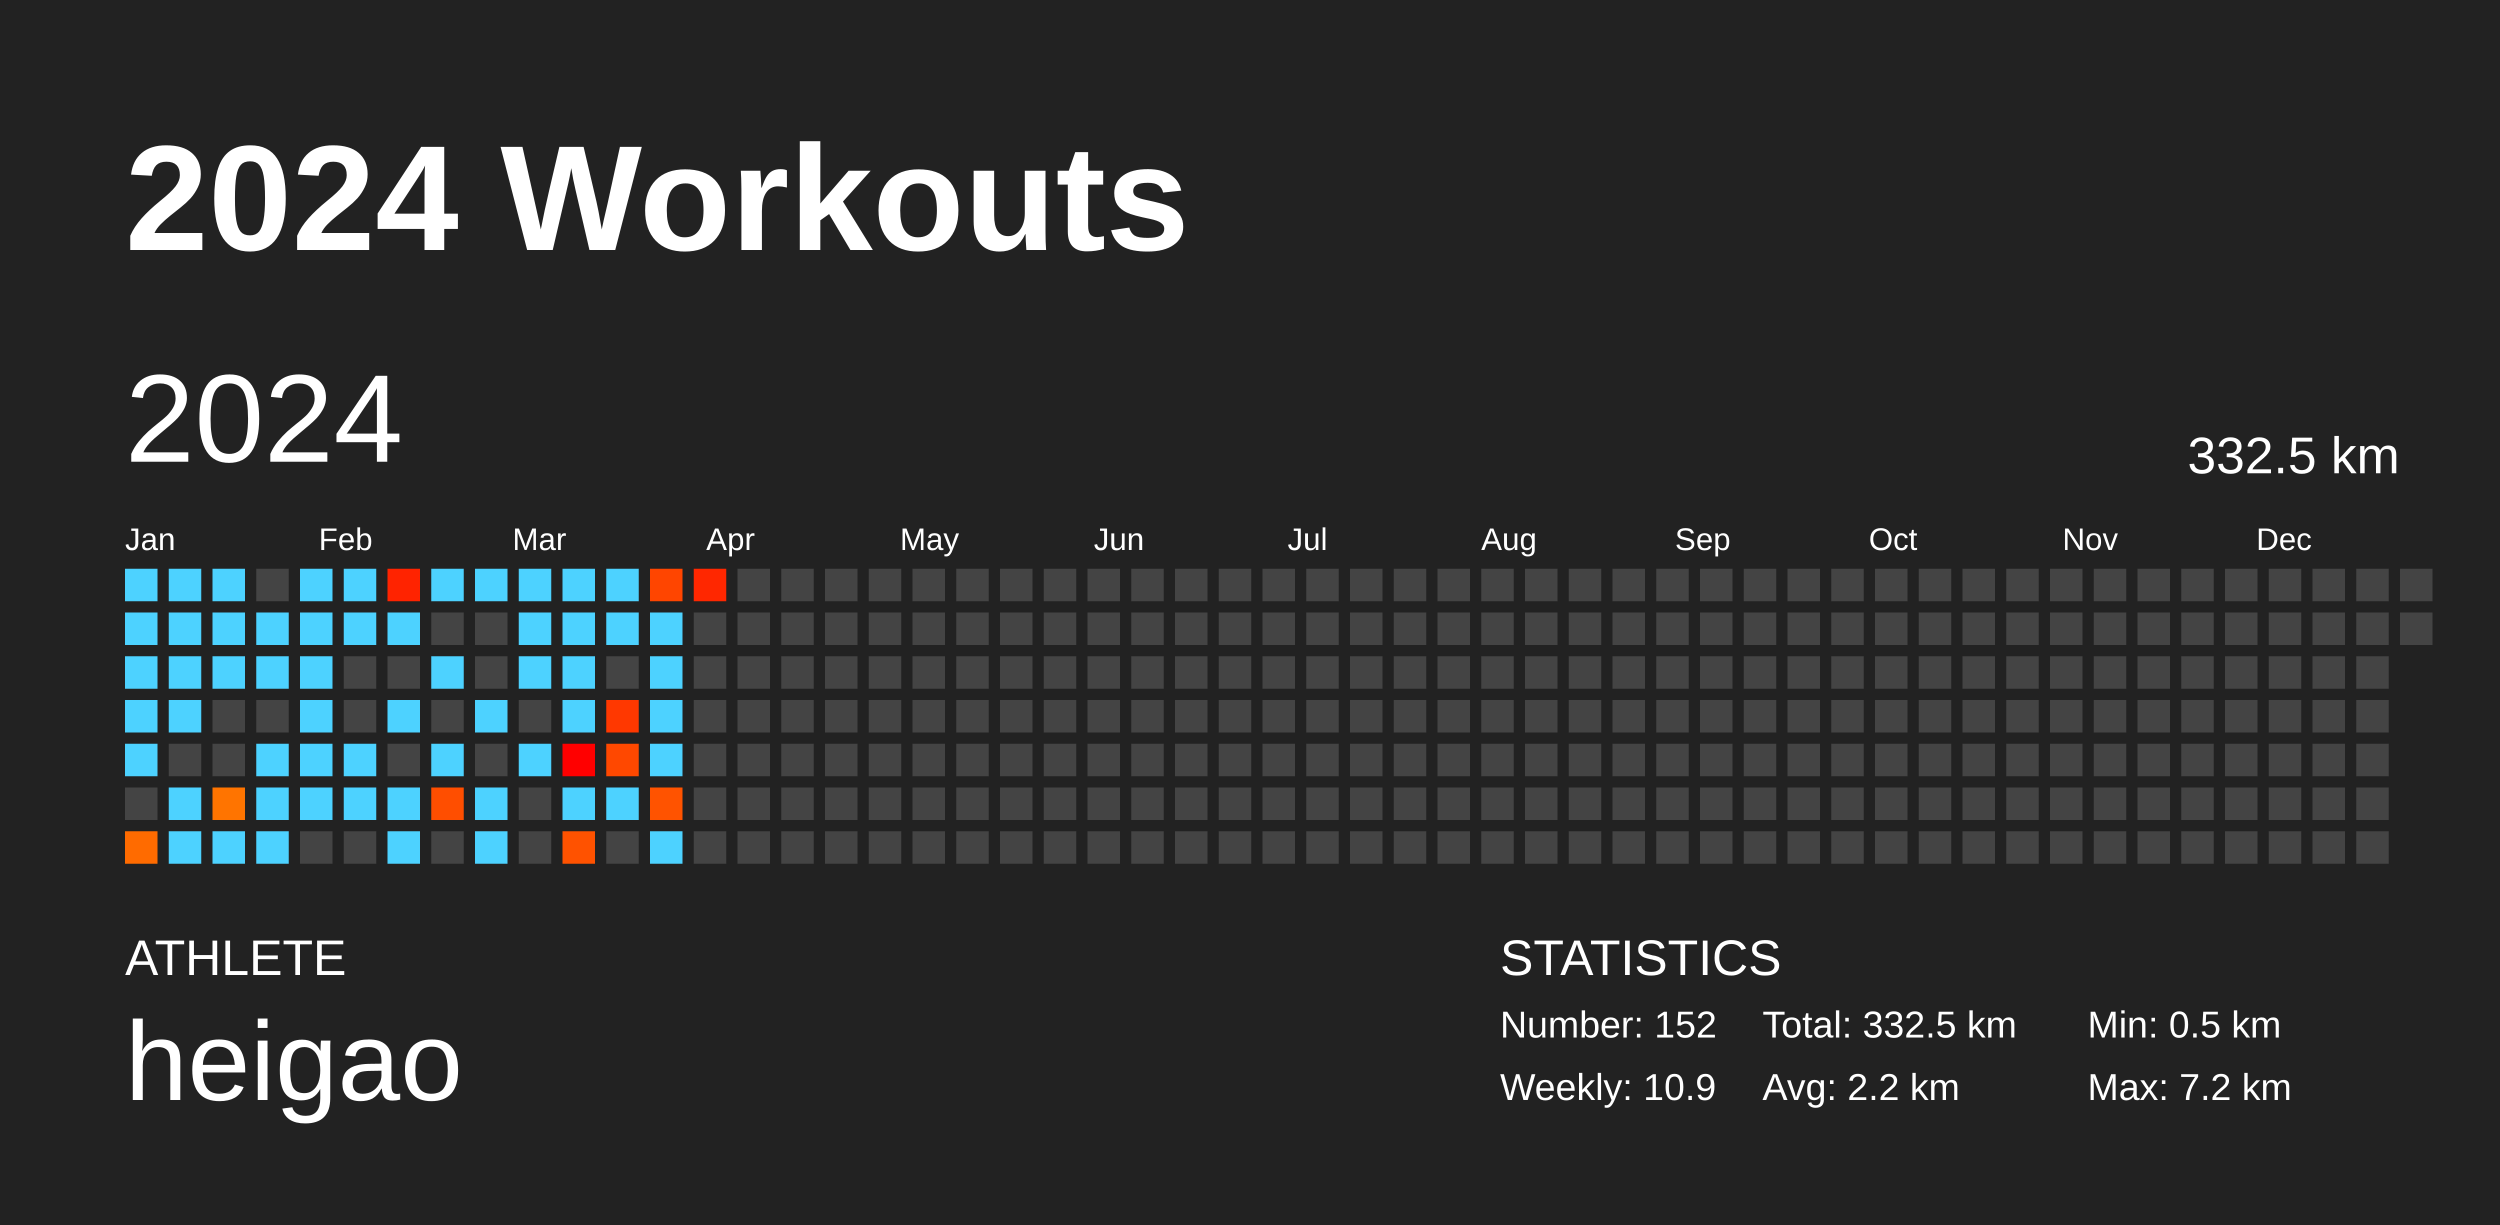
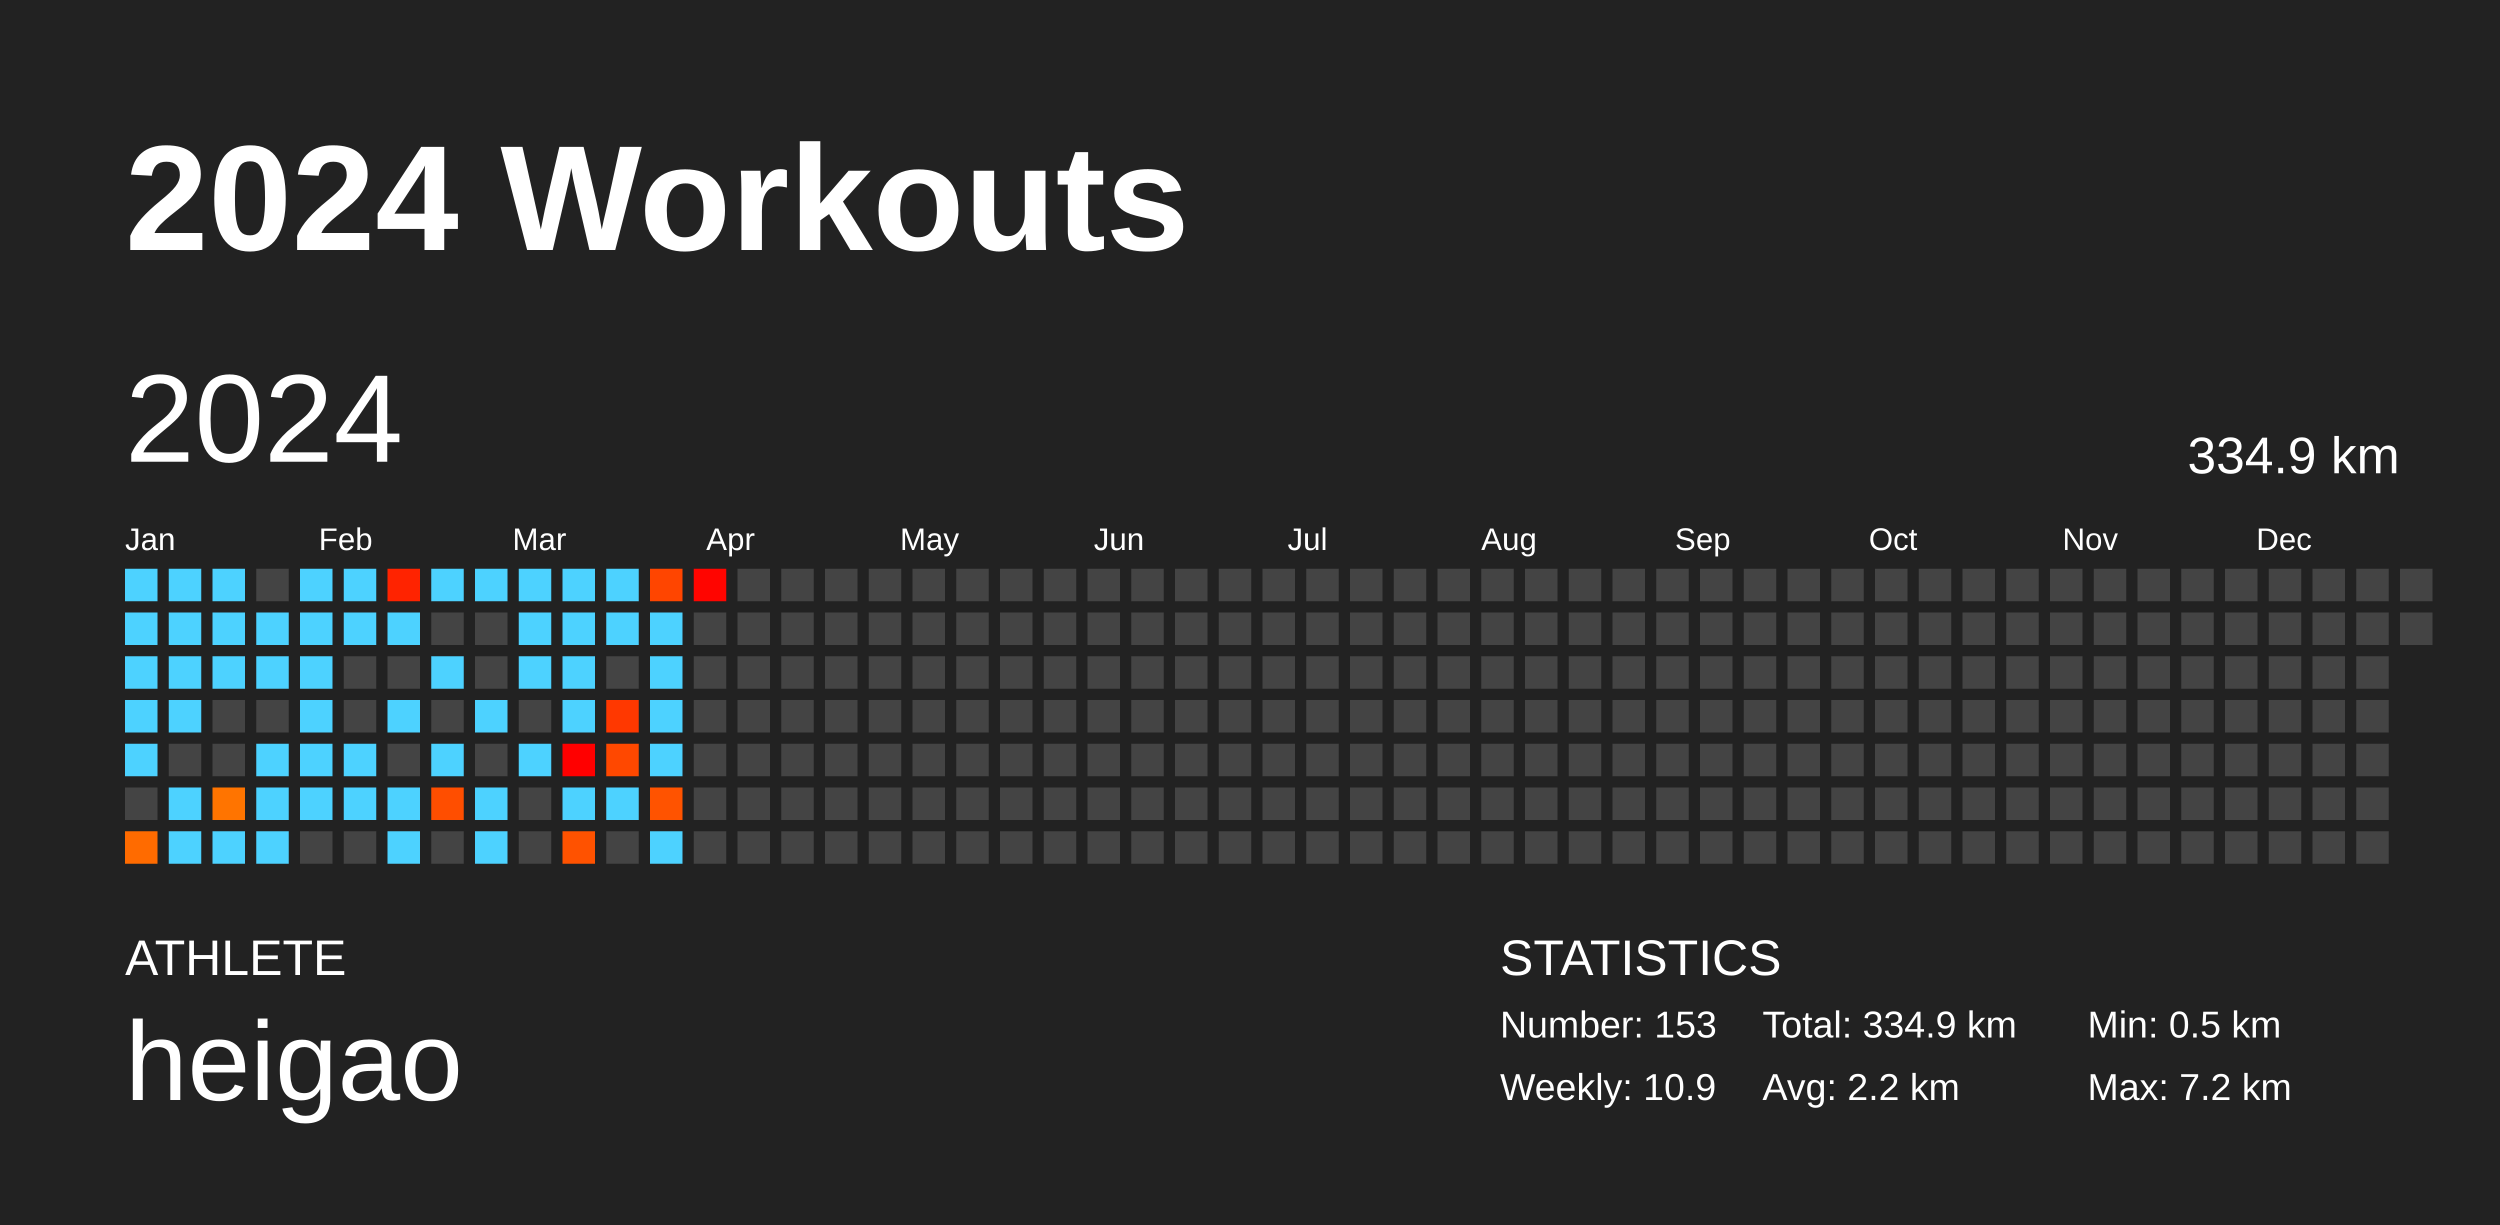
<svg xmlns="http://www.w3.org/2000/svg" baseProfile="full" height="98mm" version="1.1" viewBox="0,0,200,98" width="200mm">
  <defs />
  <rect fill="#222222" height="98" width="200" x="0" y="0" />
  <text fill="#FFFFFF" style="font-size:12px; font-family:Arial; font-weight:bold;" x="10" y="20">2024 Workouts</text>
  <text fill="#FFFFFF" style="font-size:4px; font-family:Arial" x="10" y="78">ATHLETE</text>
  <text fill="#FFFFFF" style="font-size:9px; font-family:Arial" x="10" y="88">heigao</text>
  <text fill="#FFFFFF" style="font-size:4px; font-family:Arial" x="120" y="78">STATISTICS</text>
-   <text fill="#FFFFFF" style="font-size:3px; font-family:Arial" x="120" y="83">Number: 152</text>
+   <text fill="#FFFFFF" style="font-size:3px; font-family:Arial" x="120" y="83">Number: 153</text>
  <text fill="#FFFFFF" style="font-size:3px; font-family:Arial" x="120" y="88">Weekly: 10.9</text>
-   <text fill="#FFFFFF" style="font-size:3px; font-family:Arial" x="141" y="83">Total: 332.5 km</text>
+   <text fill="#FFFFFF" style="font-size:3px; font-family:Arial" x="141" y="83">Total: 334.9 km</text>
  <text fill="#FFFFFF" style="font-size:3px; font-family:Arial" x="141" y="88">Avg: 2.2 km</text>
  <text fill="#FFFFFF" style="font-size:3px; font-family:Arial" x="167" y="83">Min: 0.5 km</text>
  <text fill="#FFFFFF" style="font-size:3px; font-family:Arial" x="167" y="88">Max: 7.2 km</text>
  <text dominant-baseline="hanging" fill="#FFFFFF" style="font-size:10.0px; font-family:Arial;" x="10" y="30">2024</text>
-   <text dominant-baseline="hanging" fill="#FFFFFF" style="font-size:4.125px; font-family:Arial;" x="175" y="35">332.5 km</text>
+   <text dominant-baseline="hanging" fill="#FFFFFF" style="font-size:4.125px; font-family:Arial;" x="175" y="35">334.9 km</text>
  <text fill="#FFFFFF" style="font-size:2.5px; font-family:Arial" x="10.0" y="44">Jan</text>
  <text fill="#FFFFFF" style="font-size:2.5px; font-family:Arial" x="25.5" y="44">Feb</text>
  <text fill="#FFFFFF" style="font-size:2.5px; font-family:Arial" x="41.0" y="44">Mar</text>
  <text fill="#FFFFFF" style="font-size:2.5px; font-family:Arial" x="56.5" y="44">Apr</text>
  <text fill="#FFFFFF" style="font-size:2.5px; font-family:Arial" x="72.0" y="44">May</text>
  <text fill="#FFFFFF" style="font-size:2.5px; font-family:Arial" x="87.5" y="44">Jun</text>
  <text fill="#FFFFFF" style="font-size:2.5px; font-family:Arial" x="103.0" y="44">Jul</text>
  <text fill="#FFFFFF" style="font-size:2.5px; font-family:Arial" x="118.5" y="44">Aug</text>
  <text fill="#FFFFFF" style="font-size:2.5px; font-family:Arial" x="134.0" y="44">Sep</text>
  <text fill="#FFFFFF" style="font-size:2.5px; font-family:Arial" x="149.5" y="44">Oct</text>
  <text fill="#FFFFFF" style="font-size:2.5px; font-family:Arial" x="165.0" y="44">Nov</text>
  <text fill="#FFFFFF" style="font-size:2.5px; font-family:Arial" x="180.5" y="44">Dec</text>
  <rect fill="#4dd2ff" height="2.6" width="2.6" x="10.0" y="45.5" />
  <rect fill="#4dd2ff" height="2.6" width="2.6" x="10.0" y="49.0" />
  <rect fill="#4dd2ff" height="2.6" width="2.6" x="10.0" y="52.5" />
  <rect fill="#4dd2ff" height="2.6" width="2.6" x="10.0" y="56.0" />
  <rect fill="#4dd2ff" height="2.6" width="2.6" x="10.0" y="59.5" />
  <rect fill="#444444" height="2.6" width="2.6" x="10.0" y="63.0" />
  <rect fill="#ff6b00" height="2.6" width="2.6" x="10.0" y="66.5" />
  <rect fill="#4dd2ff" height="2.6" width="2.6" x="13.5" y="45.5" />
  <rect fill="#4dd2ff" height="2.6" width="2.6" x="13.5" y="49.0" />
  <rect fill="#4dd2ff" height="2.6" width="2.6" x="13.5" y="52.5" />
  <rect fill="#4dd2ff" height="2.6" width="2.6" x="13.5" y="56.0" />
  <rect fill="#444444" height="2.6" width="2.6" x="13.5" y="59.5" />
  <rect fill="#4dd2ff" height="2.6" width="2.6" x="13.5" y="63.0" />
  <rect fill="#4dd2ff" height="2.6" width="2.6" x="13.5" y="66.5" />
  <rect fill="#4dd2ff" height="2.6" width="2.6" x="17.0" y="45.5" />
  <rect fill="#4dd2ff" height="2.6" width="2.6" x="17.0" y="49.0" />
  <rect fill="#4dd2ff" height="2.6" width="2.6" x="17.0" y="52.5" />
  <rect fill="#444444" height="2.6" width="2.6" x="17.0" y="56.0" />
  <rect fill="#444444" height="2.6" width="2.6" x="17.0" y="59.5" />
  <rect fill="#ff7400" height="2.6" width="2.6" x="17.0" y="63.0" />
  <rect fill="#4dd2ff" height="2.6" width="2.6" x="17.0" y="66.5" />
  <rect fill="#444444" height="2.6" width="2.6" x="20.5" y="45.5" />
  <rect fill="#4dd2ff" height="2.6" width="2.6" x="20.5" y="49.0" />
  <rect fill="#4dd2ff" height="2.6" width="2.6" x="20.5" y="52.5" />
  <rect fill="#444444" height="2.6" width="2.6" x="20.5" y="56.0" />
  <rect fill="#4dd2ff" height="2.6" width="2.6" x="20.5" y="59.5" />
  <rect fill="#4dd2ff" height="2.6" width="2.6" x="20.5" y="63.0" />
  <rect fill="#4dd2ff" height="2.6" width="2.6" x="20.5" y="66.5" />
  <rect fill="#4dd2ff" height="2.6" width="2.6" x="24.0" y="45.5" />
  <rect fill="#4dd2ff" height="2.6" width="2.6" x="24.0" y="49.0" />
  <rect fill="#4dd2ff" height="2.6" width="2.6" x="24.0" y="52.5" />
  <rect fill="#4dd2ff" height="2.6" width="2.6" x="24.0" y="56.0" />
  <rect fill="#4dd2ff" height="2.6" width="2.6" x="24.0" y="59.5" />
  <rect fill="#4dd2ff" height="2.6" width="2.6" x="24.0" y="63.0" />
  <rect fill="#444444" height="2.6" width="2.6" x="24.0" y="66.5" />
  <rect fill="#4dd2ff" height="2.6" width="2.6" x="27.5" y="45.5" />
  <rect fill="#4dd2ff" height="2.6" width="2.6" x="27.5" y="49.0" />
  <rect fill="#444444" height="2.6" width="2.6" x="27.5" y="52.5" />
  <rect fill="#444444" height="2.6" width="2.6" x="27.5" y="56.0" />
  <rect fill="#4dd2ff" height="2.6" width="2.6" x="27.5" y="59.5" />
  <rect fill="#4dd2ff" height="2.6" width="2.6" x="27.5" y="63.0" />
  <rect fill="#444444" height="2.6" width="2.6" x="27.5" y="66.5" />
  <rect fill="#ff2300" height="2.6" width="2.6" x="31.0" y="45.5" />
  <rect fill="#4dd2ff" height="2.6" width="2.6" x="31.0" y="49.0" />
  <rect fill="#444444" height="2.6" width="2.6" x="31.0" y="52.5" />
  <rect fill="#4dd2ff" height="2.6" width="2.6" x="31.0" y="56.0" />
  <rect fill="#444444" height="2.6" width="2.6" x="31.0" y="59.5" />
  <rect fill="#4dd2ff" height="2.6" width="2.6" x="31.0" y="63.0" />
  <rect fill="#4dd2ff" height="2.6" width="2.6" x="31.0" y="66.5" />
  <rect fill="#4dd2ff" height="2.6" width="2.6" x="34.5" y="45.5" />
  <rect fill="#444444" height="2.6" width="2.6" x="34.5" y="49.0" />
  <rect fill="#4dd2ff" height="2.6" width="2.6" x="34.5" y="52.5" />
  <rect fill="#444444" height="2.6" width="2.6" x="34.5" y="56.0" />
  <rect fill="#4dd2ff" height="2.6" width="2.6" x="34.5" y="59.5" />
  <rect fill="#ff4e00" height="2.6" width="2.6" x="34.5" y="63.0" />
  <rect fill="#444444" height="2.6" width="2.6" x="34.5" y="66.5" />
  <rect fill="#4dd2ff" height="2.6" width="2.6" x="38.0" y="45.5" />
  <rect fill="#444444" height="2.6" width="2.6" x="38.0" y="49.0" />
  <rect fill="#444444" height="2.6" width="2.6" x="38.0" y="52.5" />
  <rect fill="#4dd2ff" height="2.6" width="2.6" x="38.0" y="56.0" />
  <rect fill="#444444" height="2.6" width="2.6" x="38.0" y="59.5" />
  <rect fill="#4dd2ff" height="2.6" width="2.6" x="38.0" y="63.0" />
  <rect fill="#4dd2ff" height="2.6" width="2.6" x="38.0" y="66.5" />
  <rect fill="#4dd2ff" height="2.6" width="2.6" x="41.5" y="45.5" />
  <rect fill="#4dd2ff" height="2.6" width="2.6" x="41.5" y="49.0" />
  <rect fill="#4dd2ff" height="2.6" width="2.6" x="41.5" y="52.5" />
  <rect fill="#444444" height="2.6" width="2.6" x="41.5" y="56.0" />
  <rect fill="#4dd2ff" height="2.6" width="2.6" x="41.5" y="59.5" />
  <rect fill="#444444" height="2.6" width="2.6" x="41.5" y="63.0" />
  <rect fill="#444444" height="2.6" width="2.6" x="41.5" y="66.5" />
  <rect fill="#4dd2ff" height="2.6" width="2.6" x="45.0" y="45.5" />
  <rect fill="#4dd2ff" height="2.6" width="2.6" x="45.0" y="49.0" />
  <rect fill="#4dd2ff" height="2.6" width="2.6" x="45.0" y="52.5" />
  <rect fill="#4dd2ff" height="2.6" width="2.6" x="45.0" y="56.0" />
  <rect fill="#ff0000" height="2.6" width="2.6" x="45.0" y="59.5" />
  <rect fill="#4dd2ff" height="2.6" width="2.6" x="45.0" y="63.0" />
  <rect fill="#ff5200" height="2.6" width="2.6" x="45.0" y="66.5" />
  <rect fill="#4dd2ff" height="2.6" width="2.6" x="48.5" y="45.5" />
  <rect fill="#4dd2ff" height="2.6" width="2.6" x="48.5" y="49.0" />
  <rect fill="#444444" height="2.6" width="2.6" x="48.5" y="52.5" />
  <rect fill="#ff3800" height="2.6" width="2.6" x="48.5" y="56.0" />
  <rect fill="#ff4800" height="2.6" width="2.6" x="48.5" y="59.5" />
  <rect fill="#4dd2ff" height="2.6" width="2.6" x="48.5" y="63.0" />
  <rect fill="#444444" height="2.6" width="2.6" x="48.5" y="66.5" />
  <rect fill="#ff4500" height="2.6" width="2.6" x="52.0" y="45.5" />
  <rect fill="#4dd2ff" height="2.6" width="2.6" x="52.0" y="49.0" />
  <rect fill="#4dd2ff" height="2.6" width="2.6" x="52.0" y="52.5" />
  <rect fill="#4dd2ff" height="2.6" width="2.6" x="52.0" y="56.0" />
  <rect fill="#4dd2ff" height="2.6" width="2.6" x="52.0" y="59.5" />
  <rect fill="#ff5300" height="2.6" width="2.6" x="52.0" y="63.0" />
  <rect fill="#4dd2ff" height="2.6" width="2.6" x="52.0" y="66.5" />
-   <rect fill="#ff2700" height="2.6" width="2.6" x="55.5" y="45.5" />
+   <rect fill="#ff0500" height="2.6" width="2.6" x="55.5" y="45.5" />
  <rect fill="#444444" height="2.6" width="2.6" x="55.5" y="49.0" />
  <rect fill="#444444" height="2.6" width="2.6" x="55.5" y="52.5" />
  <rect fill="#444444" height="2.6" width="2.6" x="55.5" y="56.0" />
  <rect fill="#444444" height="2.6" width="2.6" x="55.5" y="59.5" />
  <rect fill="#444444" height="2.6" width="2.6" x="55.5" y="63.0" />
  <rect fill="#444444" height="2.6" width="2.6" x="55.5" y="66.5" />
  <rect fill="#444444" height="2.6" width="2.6" x="59.0" y="45.5" />
  <rect fill="#444444" height="2.6" width="2.6" x="59.0" y="49.0" />
  <rect fill="#444444" height="2.6" width="2.6" x="59.0" y="52.5" />
  <rect fill="#444444" height="2.6" width="2.6" x="59.0" y="56.0" />
  <rect fill="#444444" height="2.6" width="2.6" x="59.0" y="59.5" />
  <rect fill="#444444" height="2.6" width="2.6" x="59.0" y="63.0" />
  <rect fill="#444444" height="2.6" width="2.6" x="59.0" y="66.5" />
  <rect fill="#444444" height="2.6" width="2.6" x="62.5" y="45.5" />
  <rect fill="#444444" height="2.6" width="2.6" x="62.5" y="49.0" />
  <rect fill="#444444" height="2.6" width="2.6" x="62.5" y="52.5" />
  <rect fill="#444444" height="2.6" width="2.6" x="62.5" y="56.0" />
  <rect fill="#444444" height="2.6" width="2.6" x="62.5" y="59.5" />
  <rect fill="#444444" height="2.6" width="2.6" x="62.5" y="63.0" />
  <rect fill="#444444" height="2.6" width="2.6" x="62.5" y="66.5" />
  <rect fill="#444444" height="2.6" width="2.6" x="66.0" y="45.5" />
  <rect fill="#444444" height="2.6" width="2.6" x="66.0" y="49.0" />
  <rect fill="#444444" height="2.6" width="2.6" x="66.0" y="52.5" />
  <rect fill="#444444" height="2.6" width="2.6" x="66.0" y="56.0" />
  <rect fill="#444444" height="2.6" width="2.6" x="66.0" y="59.5" />
  <rect fill="#444444" height="2.6" width="2.6" x="66.0" y="63.0" />
  <rect fill="#444444" height="2.6" width="2.6" x="66.0" y="66.5" />
  <rect fill="#444444" height="2.6" width="2.6" x="69.5" y="45.5" />
  <rect fill="#444444" height="2.6" width="2.6" x="69.5" y="49.0" />
  <rect fill="#444444" height="2.6" width="2.6" x="69.5" y="52.5" />
  <rect fill="#444444" height="2.6" width="2.6" x="69.5" y="56.0" />
  <rect fill="#444444" height="2.6" width="2.6" x="69.5" y="59.5" />
  <rect fill="#444444" height="2.6" width="2.6" x="69.5" y="63.0" />
  <rect fill="#444444" height="2.6" width="2.6" x="69.5" y="66.5" />
  <rect fill="#444444" height="2.6" width="2.6" x="73.0" y="45.5" />
  <rect fill="#444444" height="2.6" width="2.6" x="73.0" y="49.0" />
  <rect fill="#444444" height="2.6" width="2.6" x="73.0" y="52.5" />
  <rect fill="#444444" height="2.6" width="2.6" x="73.0" y="56.0" />
  <rect fill="#444444" height="2.6" width="2.6" x="73.0" y="59.5" />
  <rect fill="#444444" height="2.6" width="2.6" x="73.0" y="63.0" />
  <rect fill="#444444" height="2.6" width="2.6" x="73.0" y="66.5" />
  <rect fill="#444444" height="2.6" width="2.6" x="76.5" y="45.5" />
  <rect fill="#444444" height="2.6" width="2.6" x="76.5" y="49.0" />
  <rect fill="#444444" height="2.6" width="2.6" x="76.5" y="52.5" />
  <rect fill="#444444" height="2.6" width="2.6" x="76.5" y="56.0" />
  <rect fill="#444444" height="2.6" width="2.6" x="76.5" y="59.5" />
  <rect fill="#444444" height="2.6" width="2.6" x="76.5" y="63.0" />
  <rect fill="#444444" height="2.6" width="2.6" x="76.5" y="66.5" />
  <rect fill="#444444" height="2.6" width="2.6" x="80.0" y="45.5" />
  <rect fill="#444444" height="2.6" width="2.6" x="80.0" y="49.0" />
  <rect fill="#444444" height="2.6" width="2.6" x="80.0" y="52.5" />
  <rect fill="#444444" height="2.6" width="2.6" x="80.0" y="56.0" />
  <rect fill="#444444" height="2.6" width="2.6" x="80.0" y="59.5" />
  <rect fill="#444444" height="2.6" width="2.6" x="80.0" y="63.0" />
  <rect fill="#444444" height="2.6" width="2.6" x="80.0" y="66.5" />
  <rect fill="#444444" height="2.6" width="2.6" x="83.5" y="45.5" />
  <rect fill="#444444" height="2.6" width="2.6" x="83.5" y="49.0" />
  <rect fill="#444444" height="2.6" width="2.6" x="83.5" y="52.5" />
  <rect fill="#444444" height="2.6" width="2.6" x="83.5" y="56.0" />
  <rect fill="#444444" height="2.6" width="2.6" x="83.5" y="59.5" />
  <rect fill="#444444" height="2.6" width="2.6" x="83.5" y="63.0" />
  <rect fill="#444444" height="2.6" width="2.6" x="83.5" y="66.5" />
  <rect fill="#444444" height="2.6" width="2.6" x="87.0" y="45.5" />
  <rect fill="#444444" height="2.6" width="2.6" x="87.0" y="49.0" />
  <rect fill="#444444" height="2.6" width="2.6" x="87.0" y="52.5" />
  <rect fill="#444444" height="2.6" width="2.6" x="87.0" y="56.0" />
  <rect fill="#444444" height="2.6" width="2.6" x="87.0" y="59.5" />
  <rect fill="#444444" height="2.6" width="2.6" x="87.0" y="63.0" />
  <rect fill="#444444" height="2.6" width="2.6" x="87.0" y="66.5" />
  <rect fill="#444444" height="2.6" width="2.6" x="90.5" y="45.5" />
  <rect fill="#444444" height="2.6" width="2.6" x="90.5" y="49.0" />
  <rect fill="#444444" height="2.6" width="2.6" x="90.5" y="52.5" />
  <rect fill="#444444" height="2.6" width="2.6" x="90.5" y="56.0" />
  <rect fill="#444444" height="2.6" width="2.6" x="90.5" y="59.5" />
  <rect fill="#444444" height="2.6" width="2.6" x="90.5" y="63.0" />
  <rect fill="#444444" height="2.6" width="2.6" x="90.5" y="66.5" />
  <rect fill="#444444" height="2.6" width="2.6" x="94.0" y="45.5" />
  <rect fill="#444444" height="2.6" width="2.6" x="94.0" y="49.0" />
  <rect fill="#444444" height="2.6" width="2.6" x="94.0" y="52.5" />
  <rect fill="#444444" height="2.6" width="2.6" x="94.0" y="56.0" />
  <rect fill="#444444" height="2.6" width="2.6" x="94.0" y="59.5" />
  <rect fill="#444444" height="2.6" width="2.6" x="94.0" y="63.0" />
  <rect fill="#444444" height="2.6" width="2.6" x="94.0" y="66.5" />
  <rect fill="#444444" height="2.6" width="2.6" x="97.5" y="45.5" />
  <rect fill="#444444" height="2.6" width="2.6" x="97.5" y="49.0" />
  <rect fill="#444444" height="2.6" width="2.6" x="97.5" y="52.5" />
  <rect fill="#444444" height="2.6" width="2.6" x="97.5" y="56.0" />
  <rect fill="#444444" height="2.6" width="2.6" x="97.5" y="59.5" />
  <rect fill="#444444" height="2.6" width="2.6" x="97.5" y="63.0" />
  <rect fill="#444444" height="2.6" width="2.6" x="97.5" y="66.5" />
  <rect fill="#444444" height="2.6" width="2.6" x="101.0" y="45.5" />
  <rect fill="#444444" height="2.6" width="2.6" x="101.0" y="49.0" />
  <rect fill="#444444" height="2.6" width="2.6" x="101.0" y="52.5" />
  <rect fill="#444444" height="2.6" width="2.6" x="101.0" y="56.0" />
  <rect fill="#444444" height="2.6" width="2.6" x="101.0" y="59.5" />
  <rect fill="#444444" height="2.6" width="2.6" x="101.0" y="63.0" />
  <rect fill="#444444" height="2.6" width="2.6" x="101.0" y="66.5" />
  <rect fill="#444444" height="2.6" width="2.6" x="104.5" y="45.5" />
  <rect fill="#444444" height="2.6" width="2.6" x="104.5" y="49.0" />
  <rect fill="#444444" height="2.6" width="2.6" x="104.5" y="52.5" />
  <rect fill="#444444" height="2.6" width="2.6" x="104.5" y="56.0" />
  <rect fill="#444444" height="2.6" width="2.6" x="104.5" y="59.5" />
  <rect fill="#444444" height="2.6" width="2.6" x="104.5" y="63.0" />
  <rect fill="#444444" height="2.6" width="2.6" x="104.5" y="66.5" />
  <rect fill="#444444" height="2.6" width="2.6" x="108.0" y="45.5" />
  <rect fill="#444444" height="2.6" width="2.6" x="108.0" y="49.0" />
  <rect fill="#444444" height="2.6" width="2.6" x="108.0" y="52.5" />
  <rect fill="#444444" height="2.6" width="2.6" x="108.0" y="56.0" />
  <rect fill="#444444" height="2.6" width="2.6" x="108.0" y="59.5" />
  <rect fill="#444444" height="2.6" width="2.6" x="108.0" y="63.0" />
  <rect fill="#444444" height="2.6" width="2.6" x="108.0" y="66.5" />
  <rect fill="#444444" height="2.6" width="2.6" x="111.5" y="45.5" />
  <rect fill="#444444" height="2.6" width="2.6" x="111.5" y="49.0" />
  <rect fill="#444444" height="2.6" width="2.6" x="111.5" y="52.5" />
  <rect fill="#444444" height="2.6" width="2.6" x="111.5" y="56.0" />
  <rect fill="#444444" height="2.6" width="2.6" x="111.5" y="59.5" />
  <rect fill="#444444" height="2.6" width="2.6" x="111.5" y="63.0" />
  <rect fill="#444444" height="2.6" width="2.6" x="111.5" y="66.5" />
  <rect fill="#444444" height="2.6" width="2.6" x="115.0" y="45.5" />
  <rect fill="#444444" height="2.6" width="2.6" x="115.0" y="49.0" />
  <rect fill="#444444" height="2.6" width="2.6" x="115.0" y="52.5" />
  <rect fill="#444444" height="2.6" width="2.6" x="115.0" y="56.0" />
  <rect fill="#444444" height="2.6" width="2.6" x="115.0" y="59.5" />
  <rect fill="#444444" height="2.6" width="2.6" x="115.0" y="63.0" />
  <rect fill="#444444" height="2.6" width="2.6" x="115.0" y="66.5" />
  <rect fill="#444444" height="2.6" width="2.6" x="118.5" y="45.5" />
  <rect fill="#444444" height="2.6" width="2.6" x="118.5" y="49.0" />
  <rect fill="#444444" height="2.6" width="2.6" x="118.5" y="52.5" />
  <rect fill="#444444" height="2.6" width="2.6" x="118.5" y="56.0" />
  <rect fill="#444444" height="2.6" width="2.6" x="118.5" y="59.5" />
  <rect fill="#444444" height="2.6" width="2.6" x="118.5" y="63.0" />
  <rect fill="#444444" height="2.6" width="2.6" x="118.5" y="66.5" />
  <rect fill="#444444" height="2.6" width="2.6" x="122.0" y="45.5" />
  <rect fill="#444444" height="2.6" width="2.6" x="122.0" y="49.0" />
  <rect fill="#444444" height="2.6" width="2.6" x="122.0" y="52.5" />
  <rect fill="#444444" height="2.6" width="2.6" x="122.0" y="56.0" />
  <rect fill="#444444" height="2.6" width="2.6" x="122.0" y="59.5" />
  <rect fill="#444444" height="2.6" width="2.6" x="122.0" y="63.0" />
  <rect fill="#444444" height="2.6" width="2.6" x="122.0" y="66.5" />
  <rect fill="#444444" height="2.6" width="2.6" x="125.5" y="45.5" />
  <rect fill="#444444" height="2.6" width="2.6" x="125.5" y="49.0" />
  <rect fill="#444444" height="2.6" width="2.6" x="125.5" y="52.5" />
  <rect fill="#444444" height="2.6" width="2.6" x="125.5" y="56.0" />
  <rect fill="#444444" height="2.6" width="2.6" x="125.5" y="59.5" />
  <rect fill="#444444" height="2.6" width="2.6" x="125.5" y="63.0" />
  <rect fill="#444444" height="2.6" width="2.6" x="125.5" y="66.5" />
  <rect fill="#444444" height="2.6" width="2.6" x="129.0" y="45.5" />
  <rect fill="#444444" height="2.6" width="2.6" x="129.0" y="49.0" />
  <rect fill="#444444" height="2.6" width="2.6" x="129.0" y="52.5" />
  <rect fill="#444444" height="2.6" width="2.6" x="129.0" y="56.0" />
  <rect fill="#444444" height="2.6" width="2.6" x="129.0" y="59.5" />
  <rect fill="#444444" height="2.6" width="2.6" x="129.0" y="63.0" />
  <rect fill="#444444" height="2.6" width="2.6" x="129.0" y="66.5" />
  <rect fill="#444444" height="2.6" width="2.6" x="132.5" y="45.5" />
  <rect fill="#444444" height="2.6" width="2.6" x="132.5" y="49.0" />
  <rect fill="#444444" height="2.6" width="2.6" x="132.5" y="52.5" />
  <rect fill="#444444" height="2.6" width="2.6" x="132.5" y="56.0" />
  <rect fill="#444444" height="2.6" width="2.6" x="132.5" y="59.5" />
  <rect fill="#444444" height="2.6" width="2.6" x="132.5" y="63.0" />
  <rect fill="#444444" height="2.6" width="2.6" x="132.5" y="66.5" />
  <rect fill="#444444" height="2.6" width="2.6" x="136.0" y="45.5" />
  <rect fill="#444444" height="2.6" width="2.6" x="136.0" y="49.0" />
  <rect fill="#444444" height="2.6" width="2.6" x="136.0" y="52.5" />
  <rect fill="#444444" height="2.6" width="2.6" x="136.0" y="56.0" />
  <rect fill="#444444" height="2.6" width="2.6" x="136.0" y="59.5" />
  <rect fill="#444444" height="2.6" width="2.6" x="136.0" y="63.0" />
  <rect fill="#444444" height="2.6" width="2.6" x="136.0" y="66.5" />
  <rect fill="#444444" height="2.6" width="2.6" x="139.5" y="45.5" />
  <rect fill="#444444" height="2.6" width="2.6" x="139.5" y="49.0" />
  <rect fill="#444444" height="2.6" width="2.6" x="139.5" y="52.5" />
  <rect fill="#444444" height="2.6" width="2.6" x="139.5" y="56.0" />
  <rect fill="#444444" height="2.6" width="2.6" x="139.5" y="59.5" />
  <rect fill="#444444" height="2.6" width="2.6" x="139.5" y="63.0" />
  <rect fill="#444444" height="2.6" width="2.6" x="139.5" y="66.5" />
  <rect fill="#444444" height="2.6" width="2.6" x="143.0" y="45.5" />
  <rect fill="#444444" height="2.6" width="2.6" x="143.0" y="49.0" />
  <rect fill="#444444" height="2.6" width="2.6" x="143.0" y="52.5" />
  <rect fill="#444444" height="2.6" width="2.6" x="143.0" y="56.0" />
  <rect fill="#444444" height="2.6" width="2.6" x="143.0" y="59.5" />
  <rect fill="#444444" height="2.6" width="2.6" x="143.0" y="63.0" />
  <rect fill="#444444" height="2.6" width="2.6" x="143.0" y="66.5" />
  <rect fill="#444444" height="2.6" width="2.6" x="146.5" y="45.5" />
  <rect fill="#444444" height="2.6" width="2.6" x="146.5" y="49.0" />
  <rect fill="#444444" height="2.6" width="2.6" x="146.5" y="52.5" />
  <rect fill="#444444" height="2.6" width="2.6" x="146.5" y="56.0" />
  <rect fill="#444444" height="2.6" width="2.6" x="146.5" y="59.5" />
  <rect fill="#444444" height="2.6" width="2.6" x="146.5" y="63.0" />
  <rect fill="#444444" height="2.6" width="2.6" x="146.5" y="66.5" />
  <rect fill="#444444" height="2.6" width="2.6" x="150.0" y="45.5" />
  <rect fill="#444444" height="2.6" width="2.6" x="150.0" y="49.0" />
  <rect fill="#444444" height="2.6" width="2.6" x="150.0" y="52.5" />
  <rect fill="#444444" height="2.6" width="2.6" x="150.0" y="56.0" />
  <rect fill="#444444" height="2.6" width="2.6" x="150.0" y="59.5" />
  <rect fill="#444444" height="2.6" width="2.6" x="150.0" y="63.0" />
  <rect fill="#444444" height="2.6" width="2.6" x="150.0" y="66.5" />
  <rect fill="#444444" height="2.6" width="2.6" x="153.5" y="45.5" />
  <rect fill="#444444" height="2.6" width="2.6" x="153.5" y="49.0" />
  <rect fill="#444444" height="2.6" width="2.6" x="153.5" y="52.5" />
  <rect fill="#444444" height="2.6" width="2.6" x="153.5" y="56.0" />
  <rect fill="#444444" height="2.6" width="2.6" x="153.5" y="59.5" />
  <rect fill="#444444" height="2.6" width="2.6" x="153.5" y="63.0" />
  <rect fill="#444444" height="2.6" width="2.6" x="153.5" y="66.5" />
  <rect fill="#444444" height="2.6" width="2.6" x="157.0" y="45.5" />
  <rect fill="#444444" height="2.6" width="2.6" x="157.0" y="49.0" />
  <rect fill="#444444" height="2.6" width="2.6" x="157.0" y="52.5" />
  <rect fill="#444444" height="2.6" width="2.6" x="157.0" y="56.0" />
  <rect fill="#444444" height="2.6" width="2.6" x="157.0" y="59.5" />
  <rect fill="#444444" height="2.6" width="2.6" x="157.0" y="63.0" />
  <rect fill="#444444" height="2.6" width="2.6" x="157.0" y="66.5" />
  <rect fill="#444444" height="2.6" width="2.6" x="160.5" y="45.5" />
  <rect fill="#444444" height="2.6" width="2.6" x="160.5" y="49.0" />
  <rect fill="#444444" height="2.6" width="2.6" x="160.5" y="52.5" />
  <rect fill="#444444" height="2.6" width="2.6" x="160.5" y="56.0" />
  <rect fill="#444444" height="2.6" width="2.6" x="160.5" y="59.5" />
  <rect fill="#444444" height="2.6" width="2.6" x="160.5" y="63.0" />
  <rect fill="#444444" height="2.6" width="2.6" x="160.5" y="66.5" />
  <rect fill="#444444" height="2.6" width="2.6" x="164.0" y="45.5" />
  <rect fill="#444444" height="2.6" width="2.6" x="164.0" y="49.0" />
  <rect fill="#444444" height="2.6" width="2.6" x="164.0" y="52.5" />
  <rect fill="#444444" height="2.6" width="2.6" x="164.0" y="56.0" />
  <rect fill="#444444" height="2.6" width="2.6" x="164.0" y="59.5" />
  <rect fill="#444444" height="2.6" width="2.6" x="164.0" y="63.0" />
  <rect fill="#444444" height="2.6" width="2.6" x="164.0" y="66.5" />
  <rect fill="#444444" height="2.6" width="2.6" x="167.5" y="45.5" />
  <rect fill="#444444" height="2.6" width="2.6" x="167.5" y="49.0" />
  <rect fill="#444444" height="2.6" width="2.6" x="167.5" y="52.5" />
  <rect fill="#444444" height="2.6" width="2.6" x="167.5" y="56.0" />
  <rect fill="#444444" height="2.6" width="2.6" x="167.5" y="59.5" />
  <rect fill="#444444" height="2.6" width="2.6" x="167.5" y="63.0" />
  <rect fill="#444444" height="2.6" width="2.6" x="167.5" y="66.5" />
  <rect fill="#444444" height="2.6" width="2.6" x="171.0" y="45.5" />
  <rect fill="#444444" height="2.6" width="2.6" x="171.0" y="49.0" />
  <rect fill="#444444" height="2.6" width="2.6" x="171.0" y="52.5" />
  <rect fill="#444444" height="2.6" width="2.6" x="171.0" y="56.0" />
  <rect fill="#444444" height="2.6" width="2.6" x="171.0" y="59.5" />
  <rect fill="#444444" height="2.6" width="2.6" x="171.0" y="63.0" />
  <rect fill="#444444" height="2.6" width="2.6" x="171.0" y="66.5" />
  <rect fill="#444444" height="2.6" width="2.6" x="174.5" y="45.5" />
  <rect fill="#444444" height="2.6" width="2.6" x="174.5" y="49.0" />
  <rect fill="#444444" height="2.6" width="2.6" x="174.5" y="52.5" />
  <rect fill="#444444" height="2.6" width="2.6" x="174.5" y="56.0" />
  <rect fill="#444444" height="2.6" width="2.6" x="174.5" y="59.5" />
  <rect fill="#444444" height="2.6" width="2.6" x="174.5" y="63.0" />
  <rect fill="#444444" height="2.6" width="2.6" x="174.5" y="66.5" />
  <rect fill="#444444" height="2.6" width="2.6" x="178.0" y="45.5" />
  <rect fill="#444444" height="2.6" width="2.6" x="178.0" y="49.0" />
  <rect fill="#444444" height="2.6" width="2.6" x="178.0" y="52.5" />
  <rect fill="#444444" height="2.6" width="2.6" x="178.0" y="56.0" />
  <rect fill="#444444" height="2.6" width="2.6" x="178.0" y="59.5" />
  <rect fill="#444444" height="2.6" width="2.6" x="178.0" y="63.0" />
  <rect fill="#444444" height="2.6" width="2.6" x="178.0" y="66.5" />
  <rect fill="#444444" height="2.6" width="2.6" x="181.5" y="45.5" />
  <rect fill="#444444" height="2.6" width="2.6" x="181.5" y="49.0" />
  <rect fill="#444444" height="2.6" width="2.6" x="181.5" y="52.5" />
  <rect fill="#444444" height="2.6" width="2.6" x="181.5" y="56.0" />
  <rect fill="#444444" height="2.6" width="2.6" x="181.5" y="59.5" />
  <rect fill="#444444" height="2.6" width="2.6" x="181.5" y="63.0" />
  <rect fill="#444444" height="2.6" width="2.6" x="181.5" y="66.5" />
  <rect fill="#444444" height="2.6" width="2.6" x="185.0" y="45.5" />
  <rect fill="#444444" height="2.6" width="2.6" x="185.0" y="49.0" />
  <rect fill="#444444" height="2.6" width="2.6" x="185.0" y="52.5" />
  <rect fill="#444444" height="2.6" width="2.6" x="185.0" y="56.0" />
  <rect fill="#444444" height="2.6" width="2.6" x="185.0" y="59.5" />
  <rect fill="#444444" height="2.6" width="2.6" x="185.0" y="63.0" />
  <rect fill="#444444" height="2.6" width="2.6" x="185.0" y="66.5" />
  <rect fill="#444444" height="2.6" width="2.6" x="188.5" y="45.5" />
  <rect fill="#444444" height="2.6" width="2.6" x="188.5" y="49.0" />
  <rect fill="#444444" height="2.6" width="2.6" x="188.5" y="52.5" />
  <rect fill="#444444" height="2.6" width="2.6" x="188.5" y="56.0" />
  <rect fill="#444444" height="2.6" width="2.6" x="188.5" y="59.5" />
  <rect fill="#444444" height="2.6" width="2.6" x="188.5" y="63.0" />
  <rect fill="#444444" height="2.6" width="2.6" x="188.5" y="66.5" />
  <rect fill="#444444" height="2.6" width="2.6" x="192.0" y="45.5" />
  <rect fill="#444444" height="2.6" width="2.6" x="192.0" y="49.0" />
</svg>
